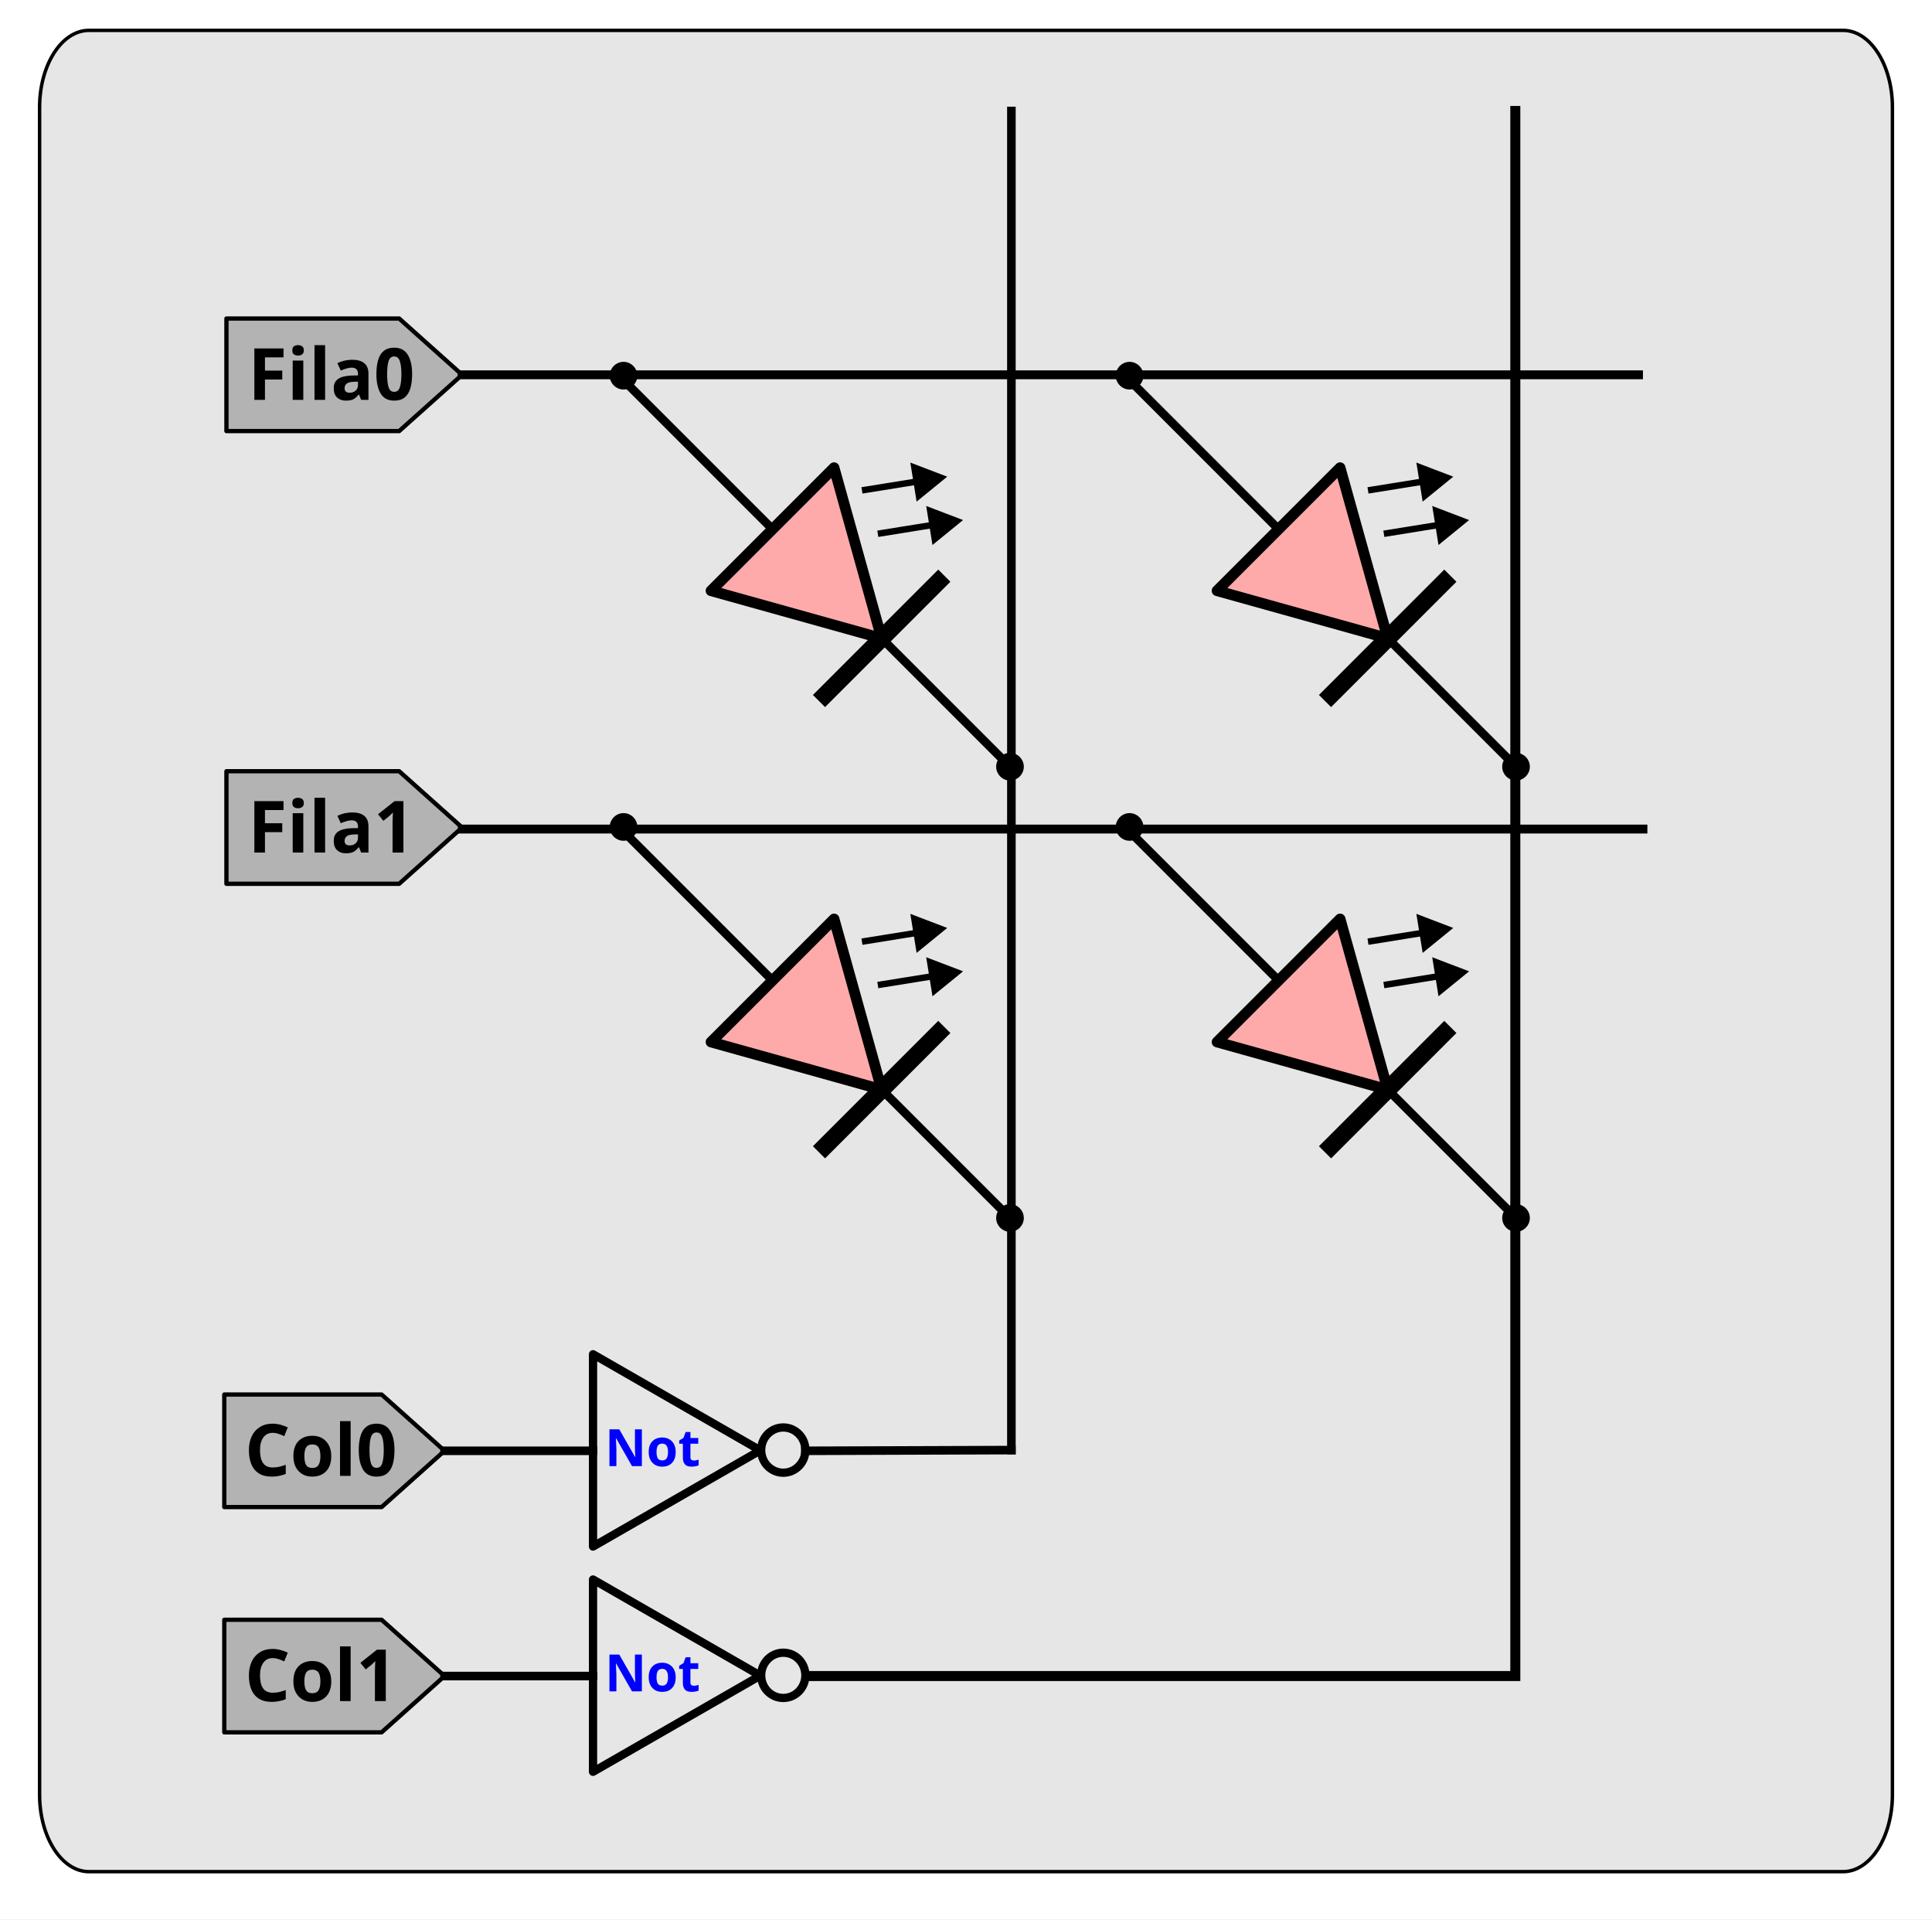
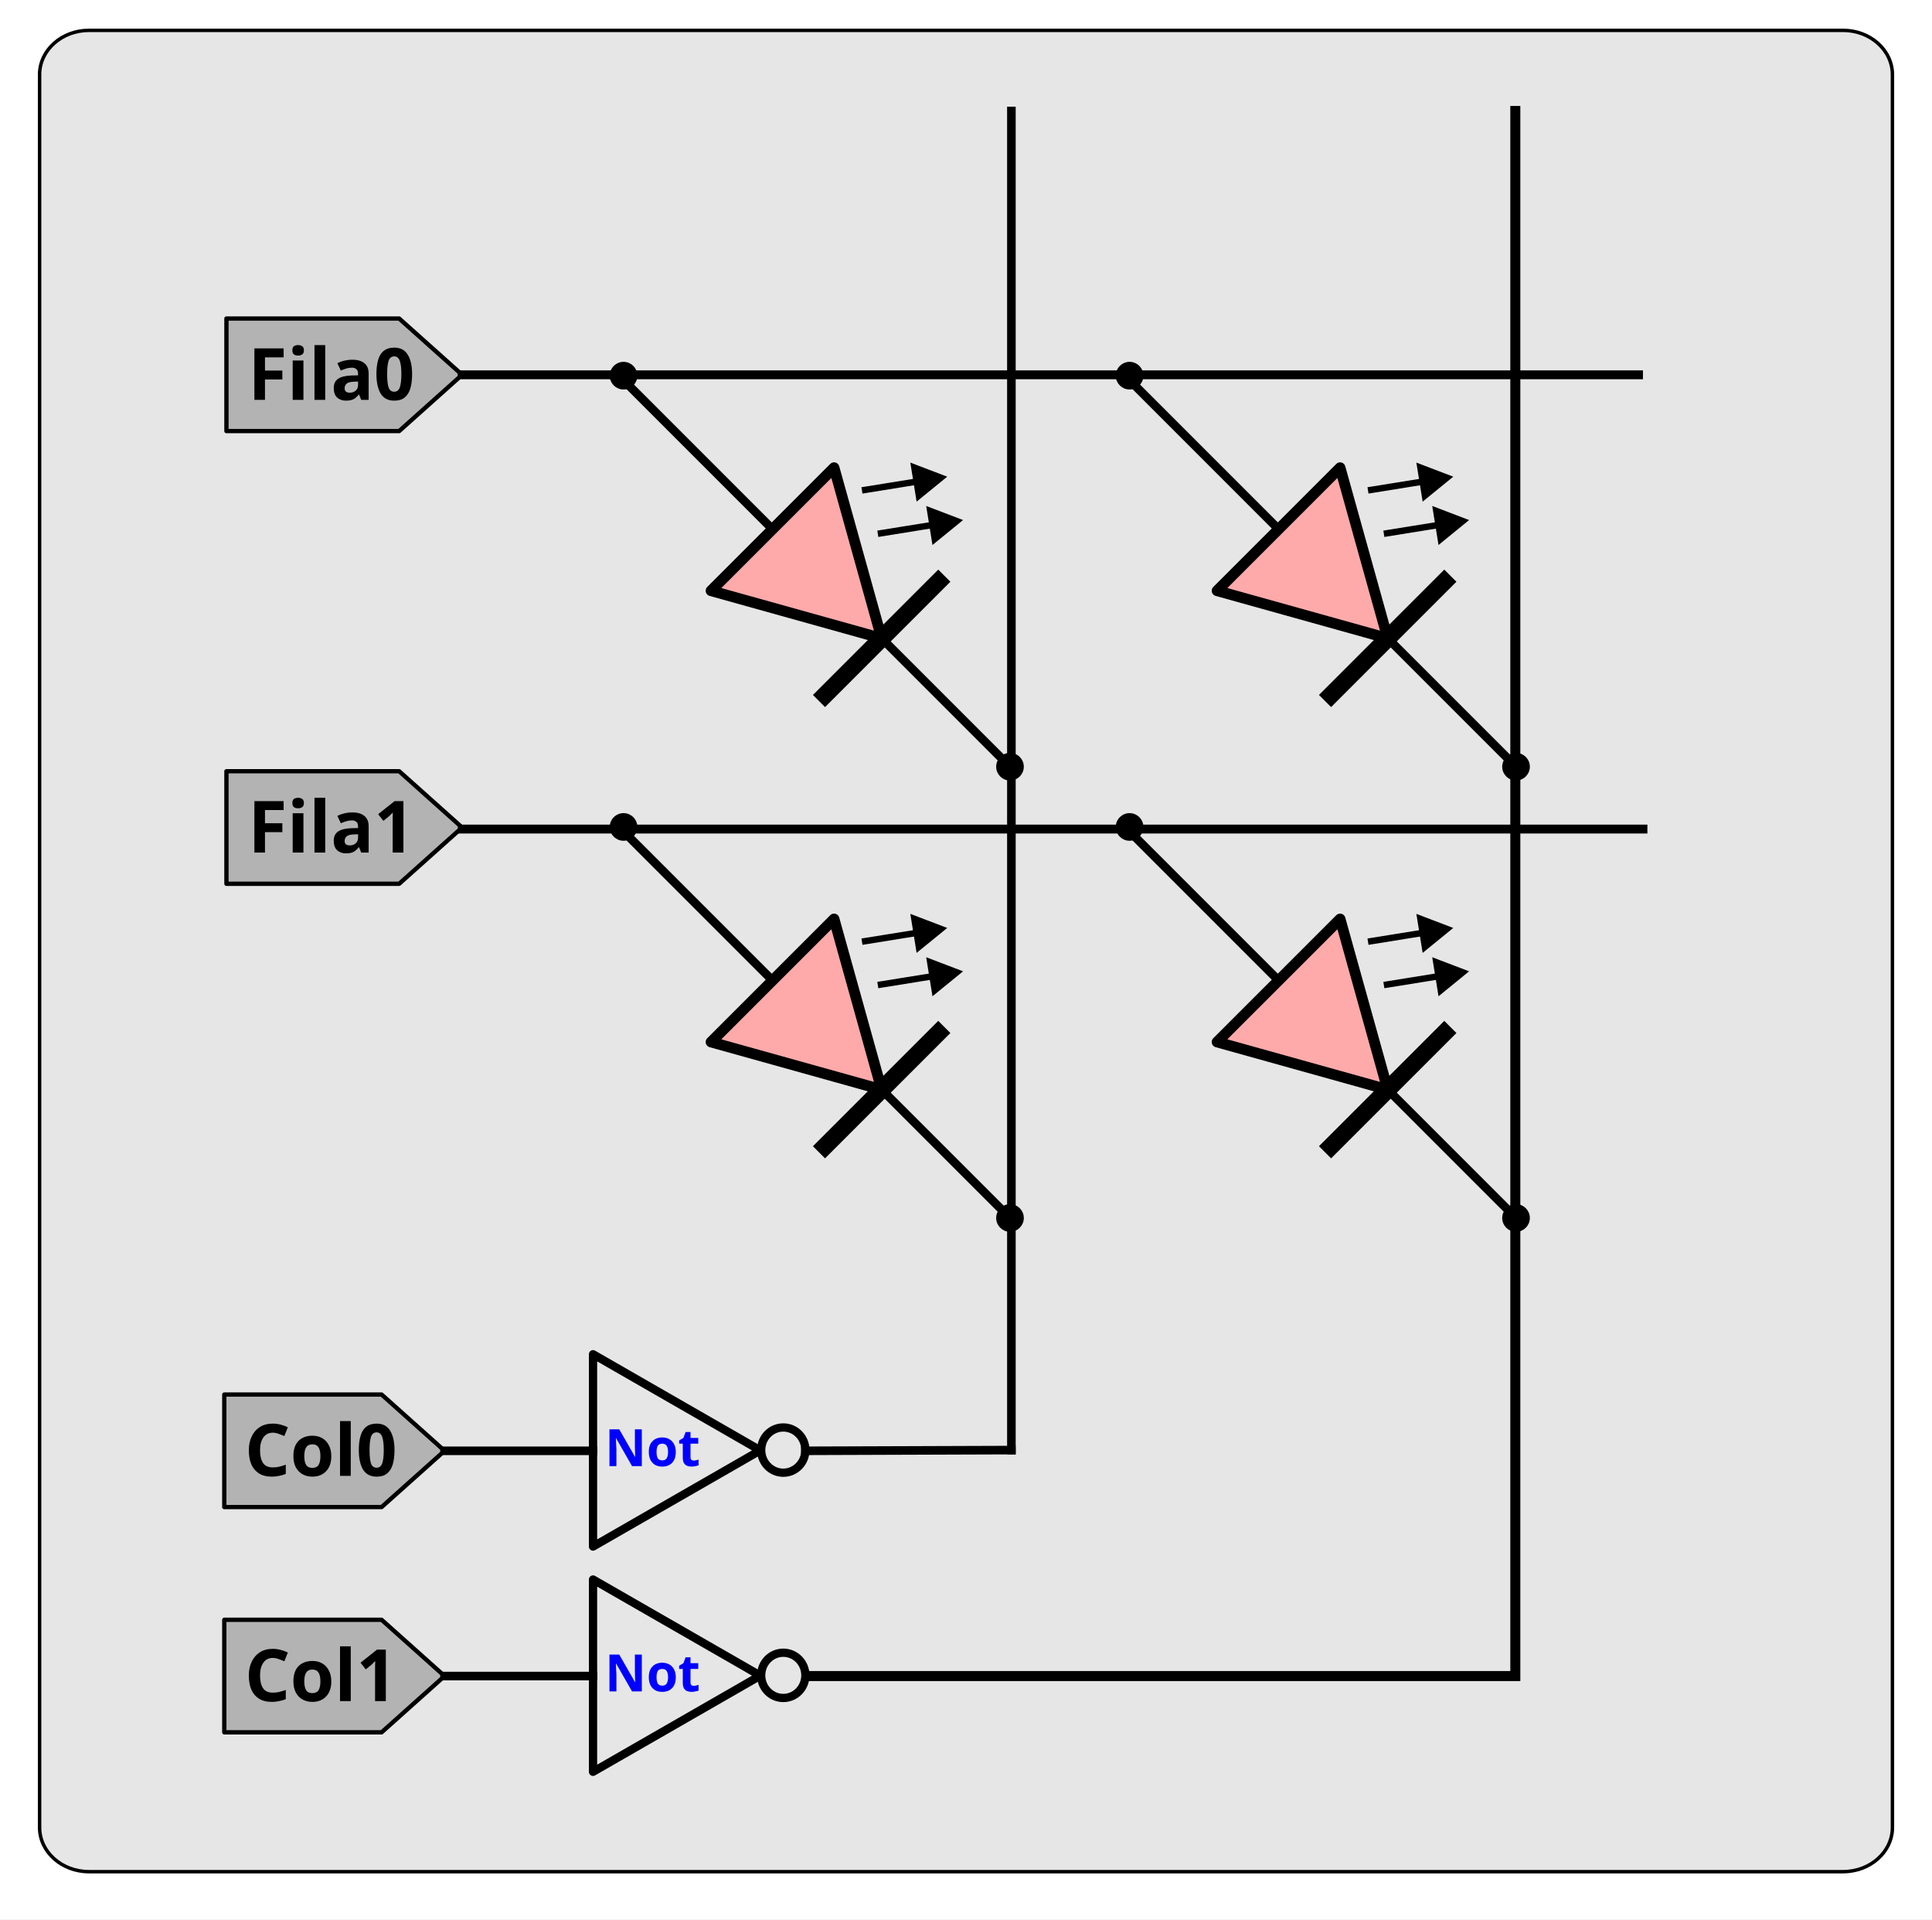
- <svg xmlns="http://www.w3.org/2000/svg" width="238.179mm" height="236.577mm" viewBox="0 0 238.179 236.577" version="1.1" id="svg1">
+ <svg xmlns="http://www.w3.org/2000/svg" width="190.375mm" height="189.095mm" viewBox="0 0 190.375 189.095" version="1.1" id="svg1">
  <defs id="defs1">
    <rect x="85.995" y="633.145" width="240.993" height="25.743" id="rect21" />
    <marker style="overflow:visible" id="Triangle" refX="0" refY="0" orient="auto-start-reverse" markerWidth="1" markerHeight="1" viewBox="0 0 1 1" preserveAspectRatio="xMidYMid">
      <path transform="scale(0.5)" style="fill:context-stroke;fill-rule:evenodd;stroke:context-stroke;stroke-width:1pt" d="M 5.77,0 -2.88,5 V -5 Z" id="path135" />
    </marker>
    <rect x="85.995" y="633.145" width="212.028" height="56.233" id="rect4" />
    <rect x="85.995" y="633.145" width="212.028" height="56.233" id="rect15" />
  </defs>
  <g id="layer2" transform="translate(24.39492,272.7837)">
-     <rect style="fill:#ffffff;stroke:none;stroke-width:0.428;stroke-linecap:round;stroke-linejoin:miter;stroke-dasharray:none;stroke-opacity:1" id="rect23" width="238.179" height="236.577" x="-24.395" y="-272.784" rx="0" ry="0" />
-     <rect style="fill:#e6e6e6;stroke:#000000;stroke-width:0.426;stroke-linecap:round;stroke-linejoin:miter;stroke-dasharray:none;stroke-opacity:1" id="rect22" width="228.42" height="226.954" x="-19.515" y="-269.041" rx="6.089" ry="9.496" />
+     <rect style="fill:#ffffff;stroke:none;stroke-width:0.342;stroke-linecap:round;stroke-linejoin:miter;stroke-dasharray:none;stroke-opacity:1" id="rect23" width="190.375" height="189.095" x="-24.395" y="-272.784" rx="0" ry="0" />
+     <rect style="fill:#e6e6e6;stroke:#000000;stroke-width:0.34;stroke-linecap:round;stroke-linejoin:miter;stroke-dasharray:none;stroke-opacity:1" id="rect22" width="182.575" height="181.403" x="-20.494" y="-269.792" rx="4.867" ry="4.36" />
  </g>
  <g id="layer1" transform="translate(24.39492,272.7837)">
-     <path id="rect1" style="fill:#b3b3b3;stroke:#000000;stroke-width:0.529;stroke-linecap:round;stroke-linejoin:round" d="M 3.52,-233.523 H 24.816 l 7.758,6.937 -7.758,6.937 H 3.52 Z" />
-     <text xml:space="preserve" style="font-style:normal;font-variant:normal;font-weight:bold;font-stretch:normal;font-size:8.845px;font-family:Ubuntu;-inkscape-font-specification:'Ubuntu Bold';fill:#000000;stroke-width:0.529;stroke-linecap:round;stroke-linejoin:round" x="6.195" y="-222.565" id="text1" transform="scale(0.9958176,1.0042)">
-       <tspan id="tspan1" style="font-style:normal;font-variant:normal;font-weight:bold;font-stretch:normal;font-family:Ubuntu;-inkscape-font-specification:'Ubuntu Bold';fill:#000000;stroke-width:0.529" x="6.195" y="-222.565">Fila0</tspan>
+     <path id="rect1" style="fill:#b3b3b3;stroke:#000000;stroke-width:0.423;stroke-linecap:round;stroke-linejoin:round" d="M -2.083,-241.403 H 14.939 l 6.201,5.544 -6.201,5.544 H -2.083 Z" />
+     <text xml:space="preserve" style="font-style:normal;font-variant:normal;font-weight:bold;font-stretch:normal;font-size:7.07px;font-family:Ubuntu;-inkscape-font-specification:'Ubuntu Bold';fill:#000000;stroke-width:0.423;stroke-linecap:round;stroke-linejoin:round" x="0.035" y="-232.415" id="text1" transform="scale(0.9958176,1.0042)">
+       <tspan id="tspan1" style="font-style:normal;font-variant:normal;font-weight:bold;font-stretch:normal;font-family:Ubuntu;-inkscape-font-specification:'Ubuntu Bold';fill:#000000;stroke-width:0.423" x="0.035" y="-232.415">Fila0</tspan>
    </text>
-     <path style="fill:none;stroke:#000000;stroke-width:1.058;stroke-linecap:square;stroke-linejoin:miter;stroke-dasharray:none;stroke-opacity:1" d="m 100.29,-94.049 -25.397,0.088" id="path7" />
-     <path style="fill:none;stroke:#000000;stroke-width:1.092;stroke-linecap:square;stroke-linejoin:miter;stroke-dasharray:none;stroke-opacity:1" d="M 177.603,-226.586 H 32.574" id="path8" />
-     <path id="path2" style="fill:#b3b3b3;stroke:#000000;stroke-width:0.529;stroke-linecap:round;stroke-linejoin:round" d="M 3.256,-100.898 H 22.65 l 7.758,6.937 -7.758,6.937 H 3.256 Z" />
-     <text xml:space="preserve" style="font-style:normal;font-variant:normal;font-weight:bold;font-stretch:normal;font-size:8.845px;font-family:Ubuntu;-inkscape-font-specification:'Ubuntu Bold';fill:#000000;stroke-width:0.529;stroke-linecap:round;stroke-linejoin:round" x="5.799" y="-90.495" id="text3" transform="scale(0.9958176,1.0042)">
-       <tspan id="tspan3" style="font-style:normal;font-variant:normal;font-weight:bold;font-stretch:normal;font-family:Ubuntu;-inkscape-font-specification:'Ubuntu Bold';fill:#000000;stroke-width:0.529" x="5.799" y="-90.495">Col0</tspan>
+     <path style="fill:none;stroke:#000000;stroke-width:0.846;stroke-linecap:square;stroke-linejoin:miter;stroke-dasharray:none;stroke-opacity:1" d="m 75.265,-129.922 -20.3,0.07" id="path7" />
+     <path style="fill:none;stroke:#000000;stroke-width:0.873;stroke-linecap:square;stroke-linejoin:miter;stroke-dasharray:none;stroke-opacity:1" d="M 137.061,-235.858 H 21.14" id="path8" />
+     <path id="path2" style="fill:#b3b3b3;stroke:#000000;stroke-width:0.423;stroke-linecap:round;stroke-linejoin:round" d="M -2.294,-135.396 H 13.208 l 6.201,5.544 -6.201,5.544 H -2.294 Z" />
+     <text xml:space="preserve" style="font-style:normal;font-variant:normal;font-weight:bold;font-stretch:normal;font-size:7.07px;font-family:Ubuntu;-inkscape-font-specification:'Ubuntu Bold';fill:#000000;stroke-width:0.423;stroke-linecap:round;stroke-linejoin:round" x="-0.281" y="-126.852" id="text3" transform="scale(0.9958176,1.0042)">
+       <tspan id="tspan3" style="font-style:normal;font-variant:normal;font-weight:bold;font-stretch:normal;font-family:Ubuntu;-inkscape-font-specification:'Ubuntu Bold';fill:#000000;stroke-width:0.423" x="-0.281" y="-126.852">Col0</tspan>
    </text>
-     <circle style="fill:#000000;stroke:#000000;stroke-width:0.529;stroke-linejoin:round" id="path13" cx="52.475" cy="-226.479" r="1.44" />
-     <path d="m 48.714,-105.863 20.621,11.851 -20.621,11.852 z" id="path4-5" style="fill:none;stroke:#000000;stroke-width:1.019;stroke-linejoin:round;stroke-miterlimit:4;stroke-dasharray:none" />
-     <ellipse cx="72.169" cy="-94.049" id="circle6" style="fill:none;stroke:#000000;stroke-width:1.019;stroke-linecap:round;stroke-linejoin:round;stroke-miterlimit:4;stroke-dasharray:none" rx="2.725" ry="2.789" />
-     <text xml:space="preserve" style="font-style:normal;font-weight:normal;font-size:1.529px;line-height:0%;font-family:sans-serif;letter-spacing:0px;word-spacing:0px;fill:#0000ff;fill-opacity:1;stroke:none;stroke-width:0.127px;stroke-linecap:butt;stroke-linejoin:miter;stroke-opacity:1" x="50.413" y="-91.641" id="text4142" transform="scale(0.9953213,1.004701)">
-       <tspan id="tspan4144" x="50.413" y="-91.641" style="font-style:normal;font-variant:normal;font-weight:bold;font-stretch:normal;font-size:6.328px;line-height:1.25;font-family:sans-serif;-inkscape-font-specification:'sans-serif Bold';stroke-width:0.127px">Not</tspan>
+     <circle style="fill:#000000;stroke:#000000;stroke-width:0.423;stroke-linejoin:round" id="path13" cx="37.047" cy="-235.773" r="1.151" />
+     <path d="m 34.041,-139.365 16.482,9.473 -16.482,9.473 z" id="path4-5" style="fill:none;stroke:#000000;stroke-width:0.815;stroke-linejoin:round;stroke-miterlimit:4;stroke-dasharray:none" />
+     <ellipse cx="52.788" cy="-129.922" id="circle6" style="fill:none;stroke:#000000;stroke-width:0.815;stroke-linecap:round;stroke-linejoin:round;stroke-miterlimit:4;stroke-dasharray:none" rx="2.178" ry="2.229" />
+     <text xml:space="preserve" style="font-style:normal;font-weight:normal;font-size:1.222px;line-height:0%;font-family:sans-serif;letter-spacing:0px;word-spacing:0px;fill:#0000ff;fill-opacity:1;stroke:none;stroke-width:0.102px;stroke-linecap:butt;stroke-linejoin:miter;stroke-opacity:1" x="35.376" y="-127.741" id="text4142" transform="scale(0.9953213,1.004701)">
+       <tspan id="tspan4144" x="35.376" y="-127.741" style="font-style:normal;font-variant:normal;font-weight:bold;font-stretch:normal;font-size:5.058px;line-height:1.25;font-family:sans-serif;-inkscape-font-specification:'sans-serif Bold';stroke-width:0.102px">Not</tspan>
    </text>
-     <path style="fill:none;stroke:#000000;stroke-width:1.058;stroke-linecap:square;stroke-linejoin:miter;stroke-dasharray:none;stroke-opacity:1" d="M 48.714,-93.961 H 30.408" id="path16" />
-     <path style="fill:#ffaaaa;stroke:#000000;stroke-width:1.323;stroke-linecap:round;stroke-linejoin:round;stroke-dasharray:none;stroke-opacity:1" d="m 63.262,-199.971 15.166,-15.166 c 0,0 5.868,21.034 5.868,21.034 z" id="path1" />
-     <path style="fill:none;stroke:#000000;stroke-width:2.117;stroke-linecap:square;stroke-linejoin:miter;stroke-dasharray:none;stroke-opacity:1" d="m 77.32,-187.126 13.954,-13.954" id="path4" />
-     <path style="fill:none;stroke:#000000;stroke-width:0.792;stroke-linecap:square;stroke-linejoin:miter;stroke-dasharray:none;stroke-opacity:1;marker-end:url(#Triangle)" d="m 82.259,-212.402 7.346,-1.182" id="path5" />
-     <path style="fill:none;stroke:#000000;stroke-width:0.792;stroke-linecap:square;stroke-linejoin:miter;stroke-dasharray:none;stroke-opacity:1;marker-end:url(#Triangle)" d="m 84.214,-207.055 7.346,-1.182" id="path6" />
-     <path style="fill:none;stroke:#000000;stroke-width:1.058;stroke-linecap:square;stroke-linejoin:miter;stroke-dasharray:none;stroke-opacity:1" d="M 70.845,-207.554 52.382,-226.017" id="path12" />
-     <path style="fill:none;stroke:#000000;stroke-width:1.058;stroke-linecap:square;stroke-linejoin:miter;stroke-dasharray:none;stroke-opacity:1" d="M 100.117,-178.282 84.297,-194.103" id="path19" />
-     <path style="fill:none;stroke:#000000;stroke-width:1.058;stroke-linecap:square;stroke-linejoin:miter;stroke-dasharray:none;stroke-opacity:1" d="M 100.291,-259.106 V -94.049" id="path20" />
-     <circle style="fill:#000000;stroke:#000000;stroke-width:0.529;stroke-linejoin:round" id="circle20" cx="100.117" cy="-178.282" r="1.44" />
-     <circle style="fill:#000000;stroke:#000000;stroke-width:0.529;stroke-linejoin:round" id="circle21" cx="114.86" cy="-226.479" r="1.44" />
-     <path style="fill:#ffaaaa;stroke:#000000;stroke-width:1.323;stroke-linecap:round;stroke-linejoin:round;stroke-dasharray:none;stroke-opacity:1" d="m 125.647,-199.971 15.166,-15.166 c 0,0 5.868,21.034 5.868,21.034 z" id="path21" />
-     <path style="fill:none;stroke:#000000;stroke-width:2.117;stroke-linecap:square;stroke-linejoin:miter;stroke-dasharray:none;stroke-opacity:1" d="m 139.704,-187.126 13.954,-13.954" id="path22" />
-     <path style="fill:none;stroke:#000000;stroke-width:0.792;stroke-linecap:square;stroke-linejoin:miter;stroke-dasharray:none;stroke-opacity:1;marker-end:url(#Triangle)" d="m 144.644,-212.402 7.346,-1.182" id="path23" />
-     <path style="fill:none;stroke:#000000;stroke-width:0.792;stroke-linecap:square;stroke-linejoin:miter;stroke-dasharray:none;stroke-opacity:1;marker-end:url(#Triangle)" d="m 146.599,-207.055 7.346,-1.182" id="path24" />
-     <path style="fill:none;stroke:#000000;stroke-width:1.058;stroke-linecap:square;stroke-linejoin:miter;stroke-dasharray:none;stroke-opacity:1" d="m 133.23,-207.554 -18.463,-18.463" id="path25" />
-     <path style="fill:none;stroke:#000000;stroke-width:1.058;stroke-linecap:square;stroke-linejoin:miter;stroke-dasharray:none;stroke-opacity:1" d="M 162.502,-178.282 146.681,-194.103" id="path26" />
-     <circle style="fill:#000000;stroke:#000000;stroke-width:0.529;stroke-linejoin:round" id="circle26" cx="162.502" cy="-178.282" r="1.44" />
-     <path id="path27" style="fill:#b3b3b3;stroke:#000000;stroke-width:0.529;stroke-linecap:round;stroke-linejoin:round" d="M 3.52,-177.723 H 24.816 l 7.758,6.937 -7.758,6.937 H 3.52 Z" />
-     <text xml:space="preserve" style="font-style:normal;font-variant:normal;font-weight:bold;font-stretch:normal;font-size:8.845px;font-family:Ubuntu;-inkscape-font-specification:'Ubuntu Bold';fill:#000000;stroke-width:0.529;stroke-linecap:round;stroke-linejoin:round" x="6.195" y="-166.998" id="text27" transform="scale(0.9958176,1.0042)">
-       <tspan id="tspan27" style="font-style:normal;font-variant:normal;font-weight:bold;font-stretch:normal;font-family:Ubuntu;-inkscape-font-specification:'Ubuntu Bold';fill:#000000;stroke-width:0.529" x="6.195" y="-166.998">Fila1</tspan>
+     <path style="fill:none;stroke:#000000;stroke-width:0.846;stroke-linecap:square;stroke-linejoin:miter;stroke-dasharray:none;stroke-opacity:1" d="M 34.041,-129.851 H 19.409" id="path16" />
+     <path style="fill:#ffaaaa;stroke:#000000;stroke-width:1.057;stroke-linecap:round;stroke-linejoin:round;stroke-dasharray:none;stroke-opacity:1" d="m 45.669,-214.585 12.122,-12.122 c 0,0 4.69,16.813 4.69,16.813 z" id="path1" />
+     <path style="fill:none;stroke:#000000;stroke-width:1.692;stroke-linecap:square;stroke-linejoin:miter;stroke-dasharray:none;stroke-opacity:1" d="m 56.905,-204.318 11.153,-11.153" id="path4" />
+     <path style="fill:none;stroke:#000000;stroke-width:0.633;stroke-linecap:square;stroke-linejoin:miter;stroke-dasharray:none;stroke-opacity:1;marker-end:url(#Triangle)" d="m 60.853,-224.52 5.871,-0.945" id="path5" />
+     <path style="fill:none;stroke:#000000;stroke-width:0.633;stroke-linecap:square;stroke-linejoin:miter;stroke-dasharray:none;stroke-opacity:1;marker-end:url(#Triangle)" d="m 62.416,-220.247 5.871,-0.945" id="path6" />
+     <path style="fill:none;stroke:#000000;stroke-width:0.846;stroke-linecap:square;stroke-linejoin:miter;stroke-dasharray:none;stroke-opacity:1" d="M 51.73,-220.646 36.973,-235.403" id="path12" />
+     <path style="fill:none;stroke:#000000;stroke-width:0.846;stroke-linecap:square;stroke-linejoin:miter;stroke-dasharray:none;stroke-opacity:1" d="M 75.127,-197.249 62.482,-209.894" id="path19" />
+     <path style="fill:none;stroke:#000000;stroke-width:0.846;stroke-linecap:square;stroke-linejoin:miter;stroke-dasharray:none;stroke-opacity:1" d="m 75.266,-261.851 v 131.929" id="path20" />
+     <circle style="fill:#000000;stroke:#000000;stroke-width:0.423;stroke-linejoin:round" id="circle20" cx="75.127" cy="-197.249" r="1.151" />
+     <circle style="fill:#000000;stroke:#000000;stroke-width:0.423;stroke-linejoin:round" id="circle21" cx="86.911" cy="-235.773" r="1.151" />
+     <path style="fill:#ffaaaa;stroke:#000000;stroke-width:1.057;stroke-linecap:round;stroke-linejoin:round;stroke-dasharray:none;stroke-opacity:1" d="m 95.533,-214.585 12.122,-12.122 c 0,0 4.69,16.813 4.69,16.813 z" id="path21" />
+     <path style="fill:none;stroke:#000000;stroke-width:1.692;stroke-linecap:square;stroke-linejoin:miter;stroke-dasharray:none;stroke-opacity:1" d="m 106.769,-204.318 11.153,-11.153" id="path22" />
+     <path style="fill:none;stroke:#000000;stroke-width:0.633;stroke-linecap:square;stroke-linejoin:miter;stroke-dasharray:none;stroke-opacity:1;marker-end:url(#Triangle)" d="m 110.717,-224.52 5.871,-0.945" id="path23" />
+     <path style="fill:none;stroke:#000000;stroke-width:0.633;stroke-linecap:square;stroke-linejoin:miter;stroke-dasharray:none;stroke-opacity:1;marker-end:url(#Triangle)" d="m 112.28,-220.247 5.871,-0.945" id="path24" />
+     <path style="fill:none;stroke:#000000;stroke-width:0.846;stroke-linecap:square;stroke-linejoin:miter;stroke-dasharray:none;stroke-opacity:1" d="M 101.594,-220.646 86.837,-235.403" id="path25" />
+     <path style="fill:none;stroke:#000000;stroke-width:0.846;stroke-linecap:square;stroke-linejoin:miter;stroke-dasharray:none;stroke-opacity:1" d="m 124.991,-197.249 -12.646,-12.646" id="path26" />
+     <circle style="fill:#000000;stroke:#000000;stroke-width:0.423;stroke-linejoin:round" id="circle26" cx="124.991" cy="-197.249" r="1.151" />
+     <path id="path27" style="fill:#b3b3b3;stroke:#000000;stroke-width:0.423;stroke-linecap:round;stroke-linejoin:round" d="M -2.083,-196.802 H 14.939 l 6.201,5.544 -6.201,5.544 H -2.083 Z" />
+     <text xml:space="preserve" style="font-style:normal;font-variant:normal;font-weight:bold;font-stretch:normal;font-size:7.07px;font-family:Ubuntu;-inkscape-font-specification:'Ubuntu Bold';fill:#000000;stroke-width:0.423;stroke-linecap:round;stroke-linejoin:round" x="0.035" y="-188.001" id="text27" transform="scale(0.9958176,1.0042)">
+       <tspan id="tspan27" style="font-style:normal;font-variant:normal;font-weight:bold;font-stretch:normal;font-family:Ubuntu;-inkscape-font-specification:'Ubuntu Bold';fill:#000000;stroke-width:0.423" x="0.035" y="-188.001">Fila1</tspan>
    </text>
-     <path style="fill:none;stroke:#000000;stroke-width:1.094;stroke-linecap:square;stroke-linejoin:miter;stroke-dasharray:none;stroke-opacity:1" d="M 178.149,-170.596 H 32.602" id="path28" />
-     <path style="fill:none;stroke:#000000;stroke-width:1.235;stroke-linecap:square;stroke-linejoin:miter;stroke-dasharray:none;stroke-opacity:1" d="M 162.414,-259.106 V -66.198 H 75.142" id="path29" />
-     <circle style="fill:#000000;stroke:#000000;stroke-width:0.529;stroke-linejoin:round" id="circle29" cx="52.475" cy="-170.857" r="1.44" />
-     <path style="fill:#ffaaaa;stroke:#000000;stroke-width:1.323;stroke-linecap:round;stroke-linejoin:round;stroke-dasharray:none;stroke-opacity:1" d="m 63.262,-144.348 15.166,-15.166 c 0,0 5.868,21.034 5.868,21.034 z" id="path30" />
-     <path style="fill:none;stroke:#000000;stroke-width:2.117;stroke-linecap:square;stroke-linejoin:miter;stroke-dasharray:none;stroke-opacity:1" d="m 77.32,-131.503 13.954,-13.954" id="path31" />
-     <path style="fill:none;stroke:#000000;stroke-width:0.792;stroke-linecap:square;stroke-linejoin:miter;stroke-dasharray:none;stroke-opacity:1;marker-end:url(#Triangle)" d="m 82.259,-156.779 7.346,-1.182" id="path32" />
-     <path style="fill:none;stroke:#000000;stroke-width:0.792;stroke-linecap:square;stroke-linejoin:miter;stroke-dasharray:none;stroke-opacity:1;marker-end:url(#Triangle)" d="m 84.214,-151.432 7.346,-1.182" id="path33" />
-     <path style="fill:none;stroke:#000000;stroke-width:1.058;stroke-linecap:square;stroke-linejoin:miter;stroke-dasharray:none;stroke-opacity:1" d="M 70.845,-151.931 52.382,-170.394" id="path34" />
-     <path style="fill:none;stroke:#000000;stroke-width:1.058;stroke-linecap:square;stroke-linejoin:miter;stroke-dasharray:none;stroke-opacity:1" d="M 100.117,-122.659 84.297,-138.48" id="path35" />
-     <circle style="fill:#000000;stroke:#000000;stroke-width:0.529;stroke-linejoin:round" id="circle35" cx="100.117" cy="-122.659" r="1.44" />
-     <circle style="fill:#000000;stroke:#000000;stroke-width:0.529;stroke-linejoin:round" id="circle36" cx="114.86" cy="-170.857" r="1.44" />
-     <path style="fill:#ffaaaa;stroke:#000000;stroke-width:1.323;stroke-linecap:round;stroke-linejoin:round;stroke-dasharray:none;stroke-opacity:1" d="m 125.647,-144.348 15.166,-15.166 c 0,0 5.868,21.034 5.868,21.034 z" id="path36" />
-     <path style="fill:none;stroke:#000000;stroke-width:2.117;stroke-linecap:square;stroke-linejoin:miter;stroke-dasharray:none;stroke-opacity:1" d="m 139.704,-131.503 13.954,-13.954" id="path37" />
-     <path style="fill:none;stroke:#000000;stroke-width:0.792;stroke-linecap:square;stroke-linejoin:miter;stroke-dasharray:none;stroke-opacity:1;marker-end:url(#Triangle)" d="m 144.644,-156.779 7.346,-1.182" id="path38" />
-     <path style="fill:none;stroke:#000000;stroke-width:0.792;stroke-linecap:square;stroke-linejoin:miter;stroke-dasharray:none;stroke-opacity:1;marker-end:url(#Triangle)" d="m 146.599,-151.432 7.346,-1.182" id="path39" />
-     <path style="fill:none;stroke:#000000;stroke-width:1.058;stroke-linecap:square;stroke-linejoin:miter;stroke-dasharray:none;stroke-opacity:1" d="m 133.23,-151.931 -18.463,-18.463" id="path40" />
-     <path style="fill:none;stroke:#000000;stroke-width:1.058;stroke-linecap:square;stroke-linejoin:miter;stroke-dasharray:none;stroke-opacity:1" d="M 162.502,-122.659 146.681,-138.48" id="path41" />
-     <circle style="fill:#000000;stroke:#000000;stroke-width:0.529;stroke-linejoin:round" id="circle41" cx="162.502" cy="-122.659" r="1.44" />
-     <path id="path42" style="fill:#b3b3b3;stroke:#000000;stroke-width:0.529;stroke-linecap:round;stroke-linejoin:round" d="M 3.256,-73.134 H 22.65 l 7.758,6.937 -7.758,6.937 H 3.256 Z" />
-     <text xml:space="preserve" style="font-style:normal;font-variant:normal;font-weight:bold;font-stretch:normal;font-size:8.845px;font-family:Ubuntu;-inkscape-font-specification:'Ubuntu Bold';fill:#000000;stroke-width:0.529;stroke-linecap:round;stroke-linejoin:round" x="5.799" y="-62.847" id="text42" transform="scale(0.9958176,1.0042)">
-       <tspan id="tspan42" style="font-style:normal;font-variant:normal;font-weight:bold;font-stretch:normal;font-family:Ubuntu;-inkscape-font-specification:'Ubuntu Bold';fill:#000000;stroke-width:0.529" x="5.799" y="-62.847">Col1</tspan>
+     <path style="fill:none;stroke:#000000;stroke-width:0.874;stroke-linecap:square;stroke-linejoin:miter;stroke-dasharray:none;stroke-opacity:1" d="M 137.498,-191.105 H 21.163" id="path28" />
+     <path style="fill:none;stroke:#000000;stroke-width:0.987;stroke-linecap:square;stroke-linejoin:miter;stroke-dasharray:none;stroke-opacity:1" d="M 124.921,-261.851 V -107.66 H 55.165" id="path29" />
+     <circle style="fill:#000000;stroke:#000000;stroke-width:0.423;stroke-linejoin:round" id="circle29" cx="37.047" cy="-191.314" r="1.151" />
+     <path style="fill:#ffaaaa;stroke:#000000;stroke-width:1.057;stroke-linecap:round;stroke-linejoin:round;stroke-dasharray:none;stroke-opacity:1" d="m 45.669,-170.126 12.122,-12.122 c 0,0 4.69,16.813 4.69,16.813 z" id="path30" />
+     <path style="fill:none;stroke:#000000;stroke-width:1.692;stroke-linecap:square;stroke-linejoin:miter;stroke-dasharray:none;stroke-opacity:1" d="m 56.905,-159.859 11.153,-11.153" id="path31" />
+     <path style="fill:none;stroke:#000000;stroke-width:0.633;stroke-linecap:square;stroke-linejoin:miter;stroke-dasharray:none;stroke-opacity:1;marker-end:url(#Triangle)" d="m 60.853,-180.061 5.871,-0.945" id="path32" />
+     <path style="fill:none;stroke:#000000;stroke-width:0.633;stroke-linecap:square;stroke-linejoin:miter;stroke-dasharray:none;stroke-opacity:1;marker-end:url(#Triangle)" d="m 62.416,-175.788 5.871,-0.945" id="path33" />
+     <path style="fill:none;stroke:#000000;stroke-width:0.846;stroke-linecap:square;stroke-linejoin:miter;stroke-dasharray:none;stroke-opacity:1" d="M 51.73,-176.187 36.973,-190.944" id="path34" />
+     <path style="fill:none;stroke:#000000;stroke-width:0.846;stroke-linecap:square;stroke-linejoin:miter;stroke-dasharray:none;stroke-opacity:1" d="M 75.127,-152.79 62.482,-165.435" id="path35" />
+     <circle style="fill:#000000;stroke:#000000;stroke-width:0.423;stroke-linejoin:round" id="circle35" cx="75.127" cy="-152.79" r="1.151" />
+     <circle style="fill:#000000;stroke:#000000;stroke-width:0.423;stroke-linejoin:round" id="circle36" cx="86.911" cy="-191.314" r="1.151" />
+     <path style="fill:#ffaaaa;stroke:#000000;stroke-width:1.057;stroke-linecap:round;stroke-linejoin:round;stroke-dasharray:none;stroke-opacity:1" d="m 95.533,-170.126 12.122,-12.122 c 0,0 4.69,16.813 4.69,16.813 z" id="path36" />
+     <path style="fill:none;stroke:#000000;stroke-width:1.692;stroke-linecap:square;stroke-linejoin:miter;stroke-dasharray:none;stroke-opacity:1" d="m 106.769,-159.859 11.153,-11.153" id="path37" />
+     <path style="fill:none;stroke:#000000;stroke-width:0.633;stroke-linecap:square;stroke-linejoin:miter;stroke-dasharray:none;stroke-opacity:1;marker-end:url(#Triangle)" d="m 110.717,-180.061 5.871,-0.945" id="path38" />
+     <path style="fill:none;stroke:#000000;stroke-width:0.633;stroke-linecap:square;stroke-linejoin:miter;stroke-dasharray:none;stroke-opacity:1;marker-end:url(#Triangle)" d="m 112.28,-175.788 5.871,-0.945" id="path39" />
+     <path style="fill:none;stroke:#000000;stroke-width:0.846;stroke-linecap:square;stroke-linejoin:miter;stroke-dasharray:none;stroke-opacity:1" d="M 101.594,-176.187 86.837,-190.944" id="path40" />
+     <path style="fill:none;stroke:#000000;stroke-width:0.846;stroke-linecap:square;stroke-linejoin:miter;stroke-dasharray:none;stroke-opacity:1" d="m 124.991,-152.79 -12.646,-12.646" id="path41" />
+     <circle style="fill:#000000;stroke:#000000;stroke-width:0.423;stroke-linejoin:round" id="circle41" cx="124.991" cy="-152.79" r="1.151" />
+     <path id="path42" style="fill:#b3b3b3;stroke:#000000;stroke-width:0.423;stroke-linecap:round;stroke-linejoin:round" d="M -2.294,-113.204 H 13.208 l 6.201,5.544 -6.201,5.544 H -2.294 Z" />
+     <text xml:space="preserve" style="font-style:normal;font-variant:normal;font-weight:bold;font-stretch:normal;font-size:7.07px;font-family:Ubuntu;-inkscape-font-specification:'Ubuntu Bold';fill:#000000;stroke-width:0.423;stroke-linecap:round;stroke-linejoin:round" x="-0.281" y="-104.753" id="text42" transform="scale(0.9958176,1.0042)">
+       <tspan id="tspan42" style="font-style:normal;font-variant:normal;font-weight:bold;font-stretch:normal;font-family:Ubuntu;-inkscape-font-specification:'Ubuntu Bold';fill:#000000;stroke-width:0.423" x="-0.281" y="-104.753">Col1</tspan>
    </text>
-     <path d="m 48.714,-78.1 20.621,11.851 -20.621,11.852 z" id="path43" style="fill:none;stroke:#000000;stroke-width:1.019;stroke-linejoin:round;stroke-miterlimit:4;stroke-dasharray:none" />
-     <ellipse cx="72.169" cy="-66.285" id="ellipse43" style="fill:none;stroke:#000000;stroke-width:1.019;stroke-linecap:round;stroke-linejoin:round;stroke-miterlimit:4;stroke-dasharray:none" rx="2.725" ry="2.789" />
-     <text xml:space="preserve" style="font-style:normal;font-weight:normal;font-size:1.529px;line-height:0%;font-family:sans-serif;letter-spacing:0px;word-spacing:0px;fill:#0000ff;fill-opacity:1;stroke:none;stroke-width:0.127px;stroke-linecap:butt;stroke-linejoin:miter;stroke-opacity:1" x="50.413" y="-64.007" id="text43" transform="scale(0.9953213,1.004701)">
-       <tspan id="tspan43" x="50.413" y="-64.007" style="font-style:normal;font-variant:normal;font-weight:bold;font-stretch:normal;font-size:6.328px;line-height:1.25;font-family:sans-serif;-inkscape-font-specification:'sans-serif Bold';stroke-width:0.127px">Not</tspan>
+     <path d="m 34.041,-117.173 16.482,9.473 -16.482,9.473 z" id="path43" style="fill:none;stroke:#000000;stroke-width:0.815;stroke-linejoin:round;stroke-miterlimit:4;stroke-dasharray:none" />
+     <ellipse cx="52.788" cy="-107.73" id="ellipse43" style="fill:none;stroke:#000000;stroke-width:0.815;stroke-linecap:round;stroke-linejoin:round;stroke-miterlimit:4;stroke-dasharray:none" rx="2.178" ry="2.229" />
+     <text xml:space="preserve" style="font-style:normal;font-weight:normal;font-size:1.222px;line-height:0%;font-family:sans-serif;letter-spacing:0px;word-spacing:0px;fill:#0000ff;fill-opacity:1;stroke:none;stroke-width:0.102px;stroke-linecap:butt;stroke-linejoin:miter;stroke-opacity:1" x="35.376" y="-105.653" id="text43" transform="scale(0.9953213,1.004701)">
+       <tspan id="tspan43" x="35.376" y="-105.653" style="font-style:normal;font-variant:normal;font-weight:bold;font-stretch:normal;font-size:5.058px;line-height:1.25;font-family:sans-serif;-inkscape-font-specification:'sans-serif Bold';stroke-width:0.102px">Not</tspan>
    </text>
-     <path style="fill:none;stroke:#000000;stroke-width:1.058;stroke-linecap:square;stroke-linejoin:miter;stroke-dasharray:none;stroke-opacity:1" d="M 48.714,-66.198 H 30.408" id="path44" />
+     <path style="fill:none;stroke:#000000;stroke-width:0.846;stroke-linecap:square;stroke-linejoin:miter;stroke-dasharray:none;stroke-opacity:1" d="M 34.041,-107.66 H 19.409" id="path44" />
  </g>
</svg>
